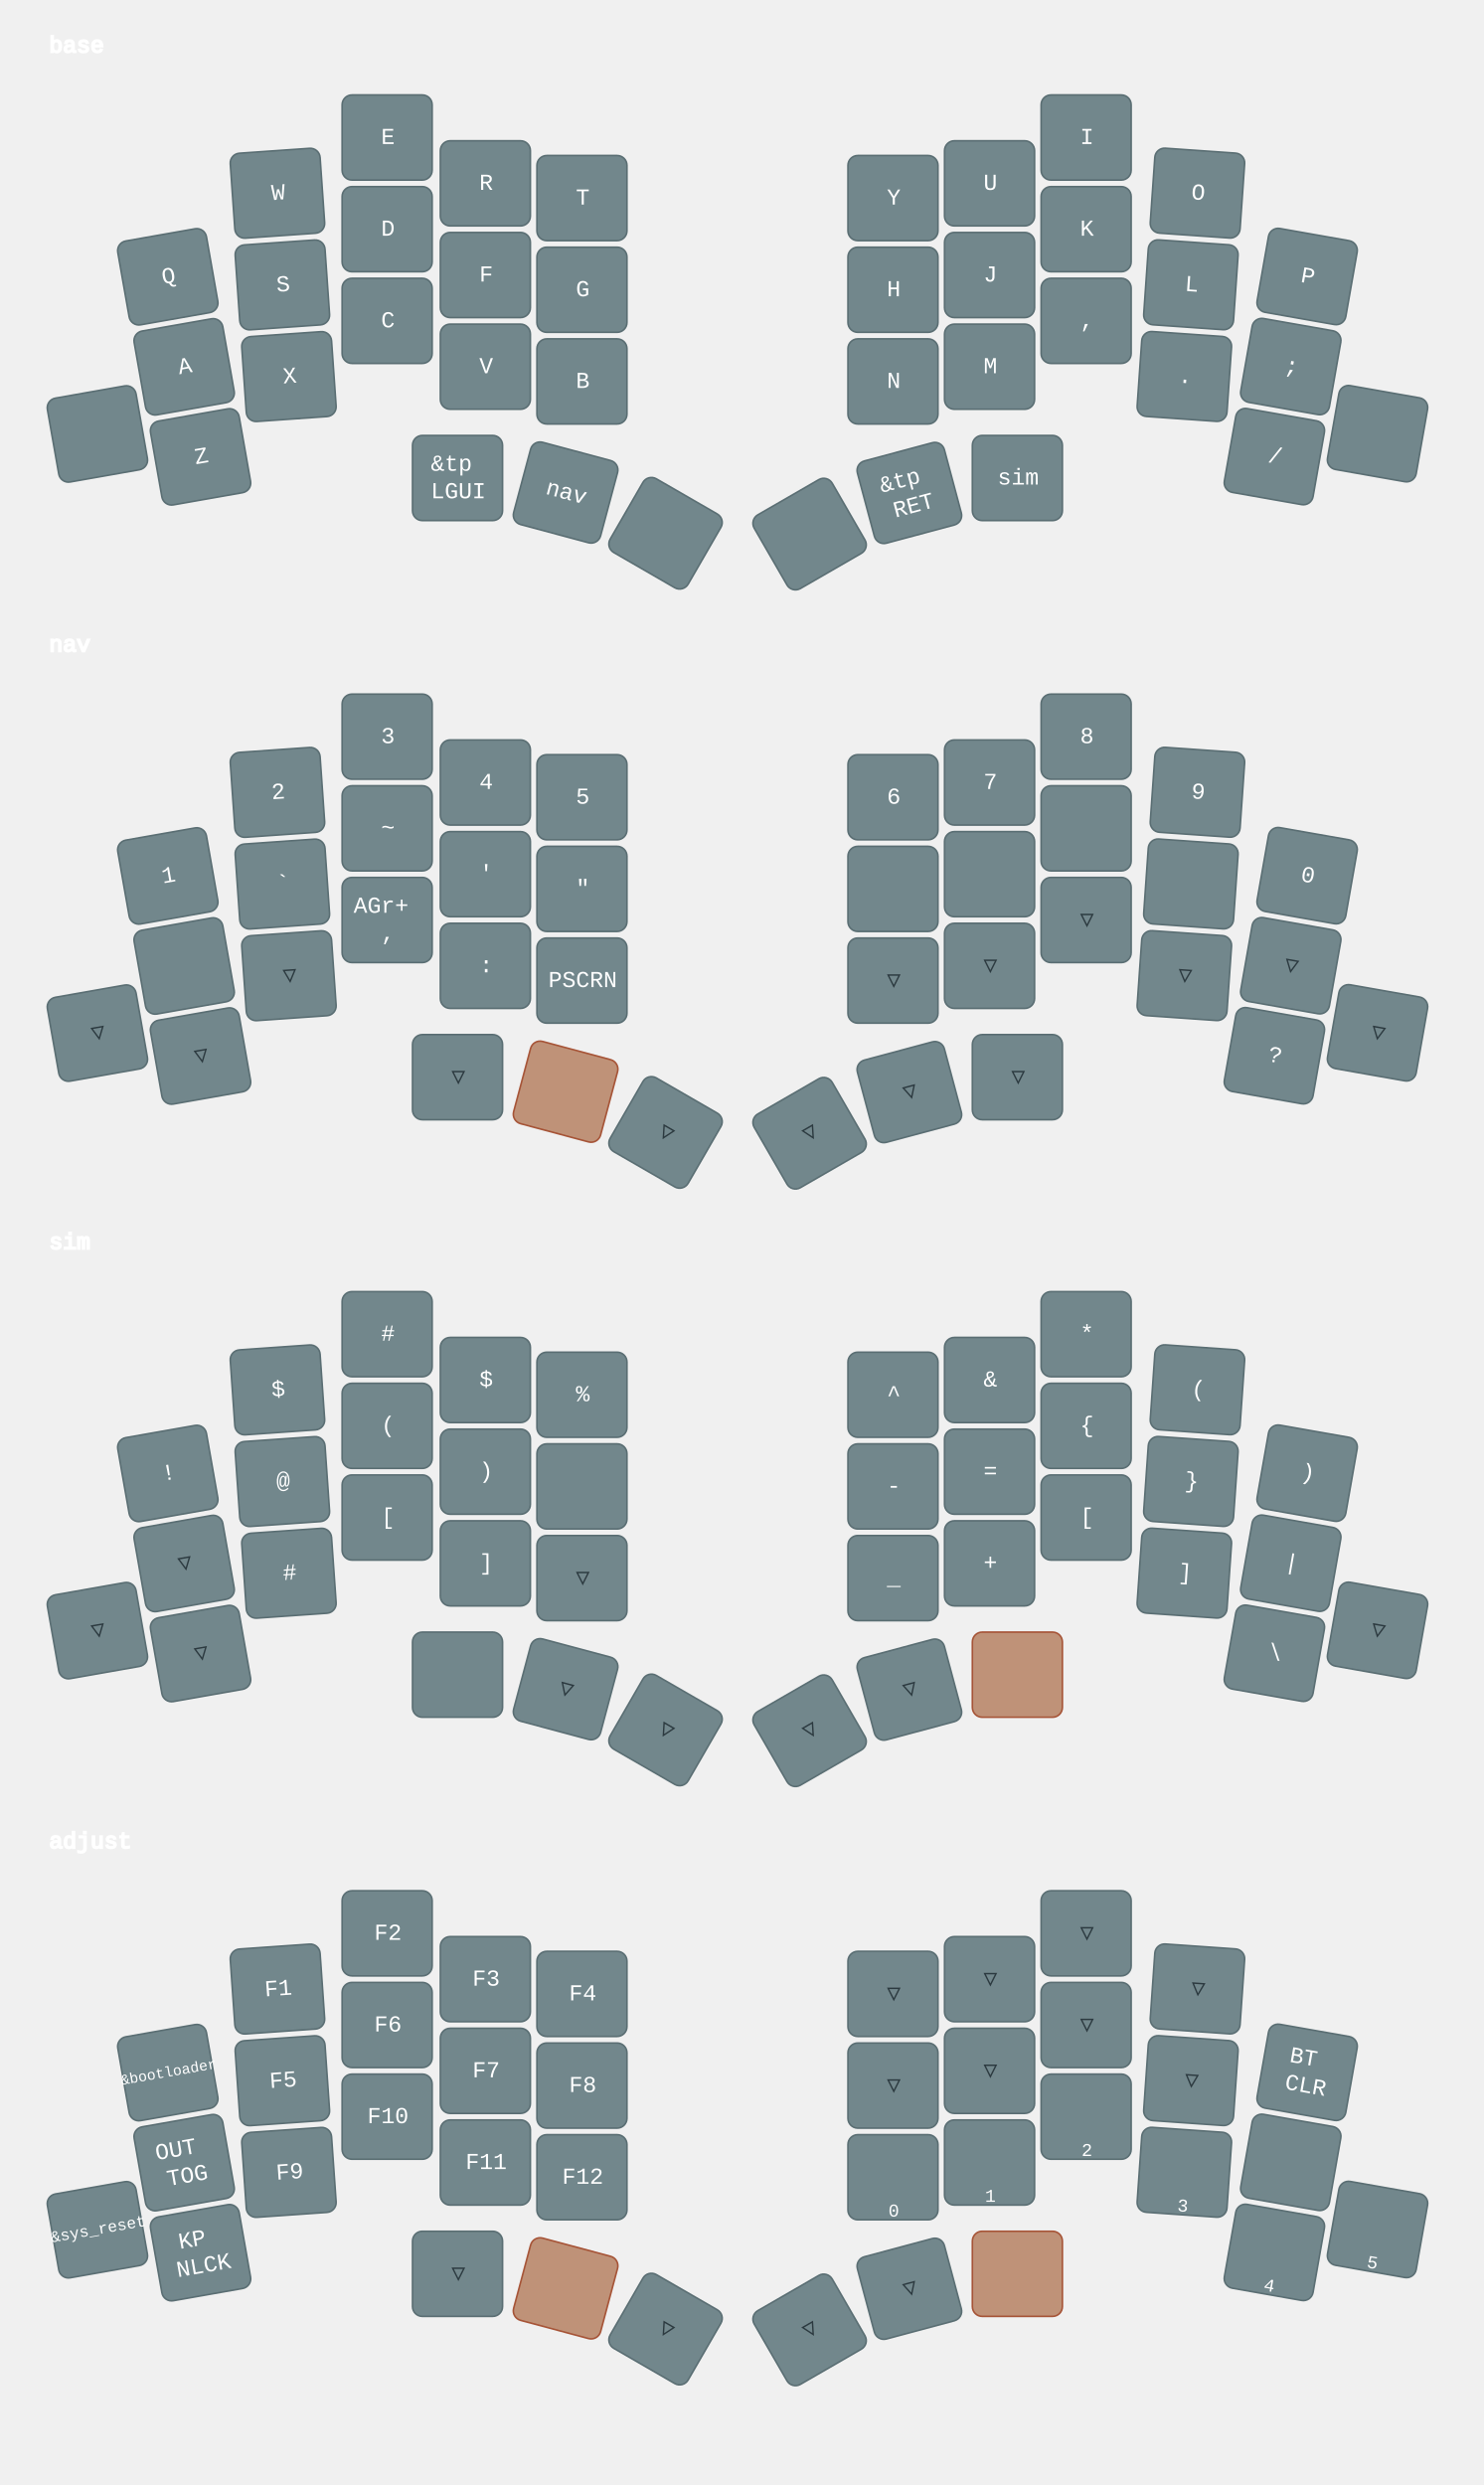
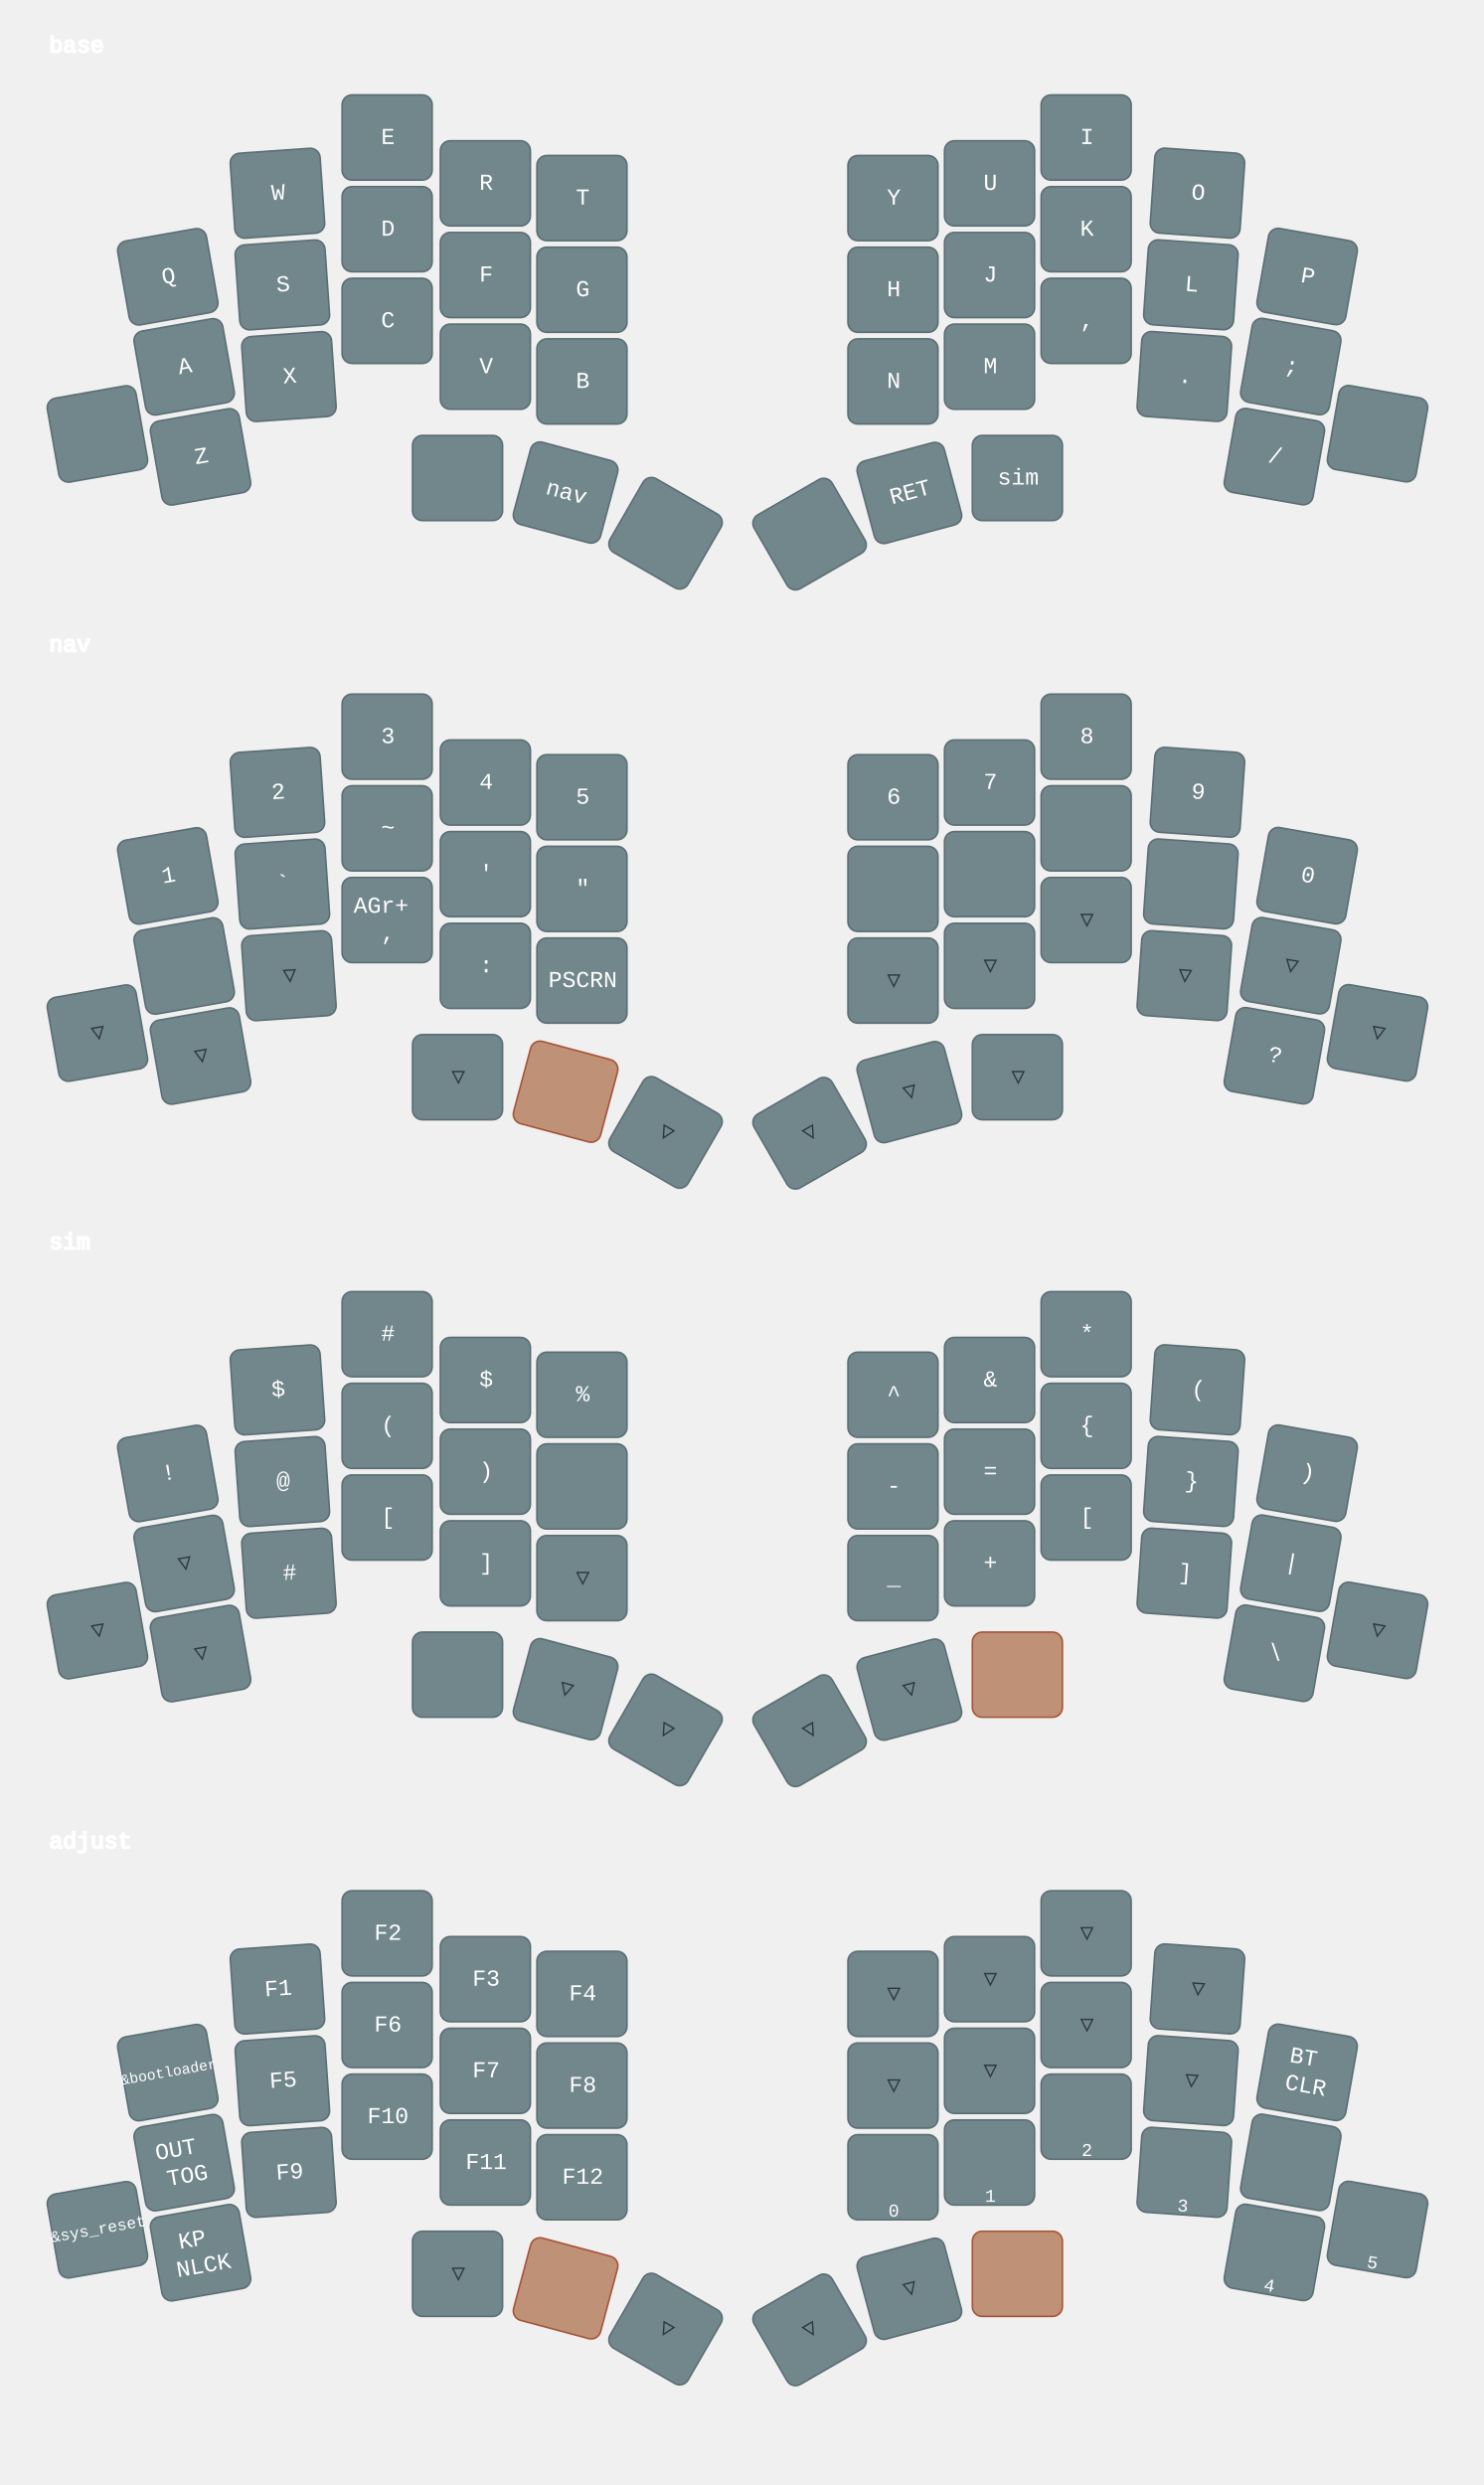
<svg xmlns="http://www.w3.org/2000/svg" xmlns:xlink="http://www.w3.org/1999/xlink" width="906" height="1518" viewBox="0 0 906 1518" class="keymap">
  <defs>/* start glyphs */
<svg id="mdi:apple-keyboard-command">
      <svg id="mdi-apple-keyboard-command" viewBox="0 0 24 24">
        <path d="M6,2A4,4 0 0,1 10,6V8H14V6A4,4 0 0,1 18,2A4,4 0 0,1 22,6A4,4 0 0,1 18,10H16V14H18A4,4 0 0,1 22,18A4,4 0 0,1 18,22A4,4 0 0,1 14,18V16H10V18A4,4 0 0,1 6,22A4,4 0 0,1 2,18A4,4 0 0,1 6,14H8V10H6A4,4 0 0,1 2,6A4,4 0 0,1 6,2M16,18A2,2 0 0,0 18,20A2,2 0 0,0 20,18A2,2 0 0,0 18,16H16V18M14,10H10V14H14V10M6,16A2,2 0 0,0 4,18A2,2 0 0,0 6,20A2,2 0 0,0 8,18V16H6M8,6A2,2 0 0,0 6,4A2,2 0 0,0 4,6A2,2 0 0,0 6,8H8V6M18,8A2,2 0 0,0 20,6A2,2 0 0,0 18,4A2,2 0 0,0 16,6V8H18Z" />
      </svg>
    </svg>
    <svg id="mdi:apple-keyboard-control">
      <svg id="mdi-apple-keyboard-control" viewBox="0 0 24 24">
        <path d="M19.78,11.78L18.36,13.19L12,6.83L5.64,13.19L4.22,11.78L12,4L19.78,11.78Z" />
      </svg>
    </svg>
    <svg id="mdi:apple-keyboard-shift">
      <svg id="mdi-apple-keyboard-shift" viewBox="0 0 24 24">
        <path d="M15,18V12H17.17L12,6.83L6.83,12H9V18H15M12,4L22,14H17V20H7V14H2L12,4Z" />
      </svg>
    </svg>
    <svg id="mdi:arrow-down-bold">
      <svg id="mdi-arrow-down-bold" viewBox="0 0 24 24">
        <path d="M9,4H15V12H19.84L12,19.84L4.16,12H9V4Z" />
      </svg>
    </svg>
    <svg id="mdi:arrow-left-bold">
      <svg id="mdi-arrow-left-bold" viewBox="0 0 24 24">
        <path d="M20,9V15H12V19.84L4.16,12L12,4.16V9H20Z" />
      </svg>
    </svg>
    <svg id="mdi:arrow-right-bold">
      <svg id="mdi-arrow-right-bold" viewBox="0 0 24 24">
        <path d="M4,15V9H12V4.16L19.84,12L12,19.84V15H4Z" />
      </svg>
    </svg>
    <svg id="mdi:arrow-up-bold">
      <svg id="mdi-arrow-up-bold" viewBox="0 0 24 24">
        <path d="M15,20H9V12H4.16L12,4.16L19.84,12H15V20Z" />
      </svg>
    </svg>
    <svg id="mdi:backspace">
      <svg id="mdi-backspace" viewBox="0 0 24 24">
        <path d="M22,3H7C6.31,3 5.77,3.35 5.41,3.88L0,12L5.41,20.11C5.77,20.64 6.31,21 7,21H22A2,2 0 0,0 24,19V5A2,2 0 0,0 22,3M19,15.59L17.59,17L14,13.41L10.41,17L9,15.59L12.59,12L9,8.41L10.41,7L14,10.59L17.59,7L19,8.41L15.41,12" />
      </svg>
    </svg>
    <svg id="mdi:backspace-reverse-outline">
      <svg id="mdi-backspace-reverse-outline" viewBox="0 0 24 24">
        <path d="M5,15.59L6.41,17L10,13.41L13.59,17L15,15.59L11.41,12L15,8.41L13.59,7L10,10.59L6.41,7L5,8.41L8.59,12L5,15.59M2,3A2,2 0 0,0 0,5V19A2,2 0 0,0 2,21H17C17.69,21 18.23,20.64 18.59,20.11L24,12L18.59,3.88C18.23,3.35 17.69,3 17,3H2M2,5H17L21.72,12L17,19H2V5Z" />
      </svg>
    </svg>
    <svg id="mdi:bluetooth-connect">
      <svg id="mdi-bluetooth-connect" viewBox="0 0 24 24">
        <path d="M19,10L17,12L19,14L21,12M14.88,16.29L13,18.17V14.41M13,5.83L14.88,7.71L13,9.58M17.71,7.71L12,2H11V9.58L6.41,5L5,6.41L10.59,12L5,17.58L6.41,19L11,14.41V22H12L17.71,16.29L13.41,12M7,12L5,10L3,12L5,14L7,12Z" />
      </svg>
    </svg>
    <svg id="mdi:bluetooth-off">
      <svg id="mdi-bluetooth-off" viewBox="0 0 24 24">
        <path d="M13,5.83L14.88,7.71L13.28,9.31L14.69,10.72L17.71,7.7L12,2H11V7.03L13,9.03M5.41,4L4,5.41L10.59,12L5,17.59L6.41,19L11,14.41V22H12L16.29,17.71L18.59,20L20,18.59M13,18.17V14.41L14.88,16.29" />
      </svg>
    </svg>
    <svg id="mdi:keyboard-esc">
      <svg id="mdi-keyboard-esc" viewBox="0 0 24 24">
        <path d="M1 7H7V9H3V11H7V13H3V15H7V17H1V7M11 7H15V9H11V11H13C14.11 11 15 11.9 15 13V15C15 16.11 14.11 17 13 17H9V15H13V13H11C9.9 13 9 12.11 9 11V9C9 7.9 9.9 7 11 7M19 7H21C22.11 7 23 7.9 23 9V10H21V9H19V15H21V14H23V15C23 16.11 22.11 17 21 17H19C17.9 17 17 16.11 17 15V9C17 7.9 17.9 7 19 7Z" />
      </svg>
    </svg>
    <svg id="mdi:keyboard-space">
      <svg id="mdi-keyboard-space" viewBox="0 0 24 24">
        <path d="M3 15H5V19H19V15H21V19C21 20.1 20.1 21 19 21H5C3.9 21 3 20.1 3 19V15Z" />
      </svg>
    </svg>
    <svg id="mdi:keyboard-tab">
      <svg id="mdi-keyboard-tab" viewBox="0 0 24 24">
        <path d="M20,18H22V6H20M11.59,7.41L15.17,11H1V13H15.17L11.59,16.58L13,18L19,12L13,6L11.59,7.41Z" />
      </svg>
    </svg>
    <svg id="mdi:play-pause">
      <svg id="mdi-play-pause" viewBox="0 0 24 24">
        <path d="M3,5V19L11,12M13,19H16V5H13M18,5V19H21V5" />
      </svg>
    </svg>
  </defs>/* end glyphs */
<style>/* inherit to force styles through use tags */
svg path {
    fill: inherit;
}

/* font and background color specifications */
svg.keymap {
    font-family: Menlo,SFMono-Regular,Consolas,Liberation Mono,monospace;
    font-size: 14px;
    font-kerning: normal;
    text-rendering: optimizeLegibility;
    fill: #FFF;
    background: #141F26;
}

/* default key styling */
rect.key {
    fill: #72878C;
    stroke: #5A6E73;
    stroke-width: 1;
}

/* default key side styling, only used is draw_key_sides is set */
rect.side {
    filter: brightness(90%);
}

/* color accent for combo boxes */
rect.combo, rect.combo-separate {
    fill: #54929b;
    stroke: #007772;
}

/* color accent for held keys */
rect.held, rect.combo.held {
    stroke: #A65437;
    fill: #BF9278;
    line-height: 2;
}

/* color accent for ghost (optional) keys */
rect.ghost, rect.combo.ghost {
    stroke-dasharray: 4, 4;
    stroke-width: 2;
}

text {
    text-anchor: middle;
    dominant-baseline: middle;
}

/* styling for layer labels */
text.label {
    text-anchor: start;
    stroke: white;
    paint-order: stroke;
}

/* styling for combo tap, and key hold/shifted label text */
text.combo, text.hold, text.shifted {
    font-size: 11px;
}

text.hold {
    text-anchor: middle;
    dominant-baseline: auto;
}

text.shifted {
    text-anchor: middle;
    dominant-baseline: hanging;
}

/* styling for hold/shifted label text in combo box */
text.combo.hold, text.combo.shifted {
    font-size: 8px;
}

/* lighter symbol for transparent keys */
text.trans {
    fill: #2C3A40;
}

/* styling for combo dendrons */
path.combo {
    stroke-width: 1;
    stroke: gray;
    fill: none;
}

/* Start Tabler Icons Cleanup */
/* cannot use height/width with glyphs */
.icon-tabler &gt; path {
    fill: inherit;
    stroke: inherit;
    stroke-width: 2;
}
/* hide tabler's default box */
.icon-tabler &gt; path[stroke="none"][fill="none"] {
    visibility: hidden;
}
/* End Tabler Icons Cleanup */
</style>
  <g transform="translate(30, 0)" class="layer-base">
    <text x="0" y="28" class="label" id="base">base</text>
    <g transform="translate(0, 56)">
      <g transform="translate(73, 113) rotate(-10.0)" class="key keypos-0">
        <rect rx="6" ry="6" x="-28" y="-26" width="55" height="52" class="key" />
        <text x="0" y="0" class="key tap">Q</text>
      </g>
      <g transform="translate(140, 62) rotate(-4.0)" class="key keypos-1">
        <rect rx="6" ry="6" x="-28" y="-26" width="55" height="52" class="key" />
        <text x="0" y="0" class="key tap">W</text>
      </g>
      <g transform="translate(207, 28)" class="key keypos-2">
        <rect rx="6" ry="6" x="-28" y="-26" width="55" height="52" class="key" />
        <text x="0" y="0" class="key tap">E</text>
      </g>
      <g transform="translate(267, 56)" class="key keypos-3">
        <rect rx="6" ry="6" x="-28" y="-26" width="55" height="52" class="key" />
        <text x="0" y="0" class="key tap">R</text>
      </g>
      <g transform="translate(326, 65)" class="key keypos-4">
        <rect rx="6" ry="6" x="-28" y="-26" width="55" height="52" class="key" />
        <text x="0" y="0" class="key tap">T</text>
      </g>
      <g transform="translate(516, 65)" class="key keypos-5">
        <rect rx="6" ry="6" x="-28" y="-26" width="55" height="52" class="key" />
        <text x="0" y="0" class="key tap">Y</text>
      </g>
      <g transform="translate(575, 56)" class="key keypos-6">
        <rect rx="6" ry="6" x="-28" y="-26" width="55" height="52" class="key" />
        <text x="0" y="0" class="key tap">U</text>
      </g>
      <g transform="translate(634, 28)" class="key keypos-7">
        <rect rx="6" ry="6" x="-28" y="-26" width="55" height="52" class="key" />
        <text x="0" y="0" class="key tap">I</text>
      </g>
      <g transform="translate(702, 62) rotate(4.0)" class="key keypos-8">
        <rect rx="6" ry="6" x="-28" y="-26" width="55" height="52" class="key" />
        <text x="0" y="0" class="key tap">O</text>
      </g>
      <g transform="translate(769, 113) rotate(10.0)" class="key keypos-9">
        <rect rx="6" ry="6" x="-28" y="-26" width="55" height="52" class="key" />
        <text x="0" y="0" class="key tap">P</text>
      </g>
      <g transform="translate(83, 168) rotate(-10.0)" class="key keypos-10">
        <rect rx="6" ry="6" x="-28" y="-26" width="55" height="52" class="key" />
        <text x="0" y="0" class="key tap">A</text>
      </g>
      <g transform="translate(143, 118) rotate(-4.0)" class="key keypos-11">
        <rect rx="6" ry="6" x="-28" y="-26" width="55" height="52" class="key" />
        <text x="0" y="0" class="key tap">S</text>
        <use href="#mdi:apple-keyboard-shift" xlink:href="#mdi:apple-keyboard-shift" x="-6" y="12" height="12" width="12.0" class="key hold glyph mdi:apple-keyboard-shift" />
      </g>
      <g transform="translate(207, 84)" class="key keypos-12">
        <rect rx="6" ry="6" x="-28" y="-26" width="55" height="52" class="key" />
        <text x="0" y="0" class="key tap">D</text>
        <use href="#mdi:apple-keyboard-command" xlink:href="#mdi:apple-keyboard-command" x="-6" y="12" height="12" width="12.0" class="key hold glyph mdi:apple-keyboard-command" />
      </g>
      <g transform="translate(267, 112)" class="key keypos-13">
        <rect rx="6" ry="6" x="-28" y="-26" width="55" height="52" class="key" />
        <text x="0" y="0" class="key tap">F</text>
        <use href="#mdi:apple-keyboard-control" xlink:href="#mdi:apple-keyboard-control" x="-6" y="12" height="12" width="12.0" class="key hold glyph mdi:apple-keyboard-control" />
      </g>
      <g transform="translate(326, 121)" class="key keypos-14">
        <rect rx="6" ry="6" x="-28" y="-26" width="55" height="52" class="key" />
        <text x="0" y="0" class="key tap">G</text>
      </g>
      <g transform="translate(516, 121)" class="key keypos-15">
        <rect rx="6" ry="6" x="-28" y="-26" width="55" height="52" class="key" />
        <text x="0" y="0" class="key tap">H</text>
      </g>
      <g transform="translate(575, 112)" class="key keypos-16">
        <rect rx="6" ry="6" x="-28" y="-26" width="55" height="52" class="key" />
        <text x="0" y="0" class="key tap">J</text>
      </g>
      <g transform="translate(634, 84)" class="key keypos-17">
        <rect rx="6" ry="6" x="-28" y="-26" width="55" height="52" class="key" />
        <text x="0" y="0" class="key tap">K</text>
        <use href="#mdi:apple-keyboard-control" xlink:href="#mdi:apple-keyboard-control" x="-6" y="12" height="12" width="12.0" class="key hold glyph mdi:apple-keyboard-control" />
      </g>
      <g transform="translate(698, 118) rotate(4.0)" class="key keypos-18">
        <rect rx="6" ry="6" x="-28" y="-26" width="55" height="52" class="key" />
        <text x="0" y="0" class="key tap">L</text>
        <use href="#mdi:apple-keyboard-command" xlink:href="#mdi:apple-keyboard-command" x="-6" y="12" height="12" width="12.0" class="key hold glyph mdi:apple-keyboard-command" />
      </g>
      <g transform="translate(759, 168) rotate(10.0)" class="key keypos-19">
        <rect rx="6" ry="6" x="-28" y="-26" width="55" height="52" class="key" />
        <text x="0" y="0" class="key tap">;</text>
      </g>
      <g transform="translate(30, 209) rotate(-10.0)" class="key keypos-20">
        <rect rx="6" ry="6" x="-28" y="-26" width="55" height="52" class="key" />
        <use href="#mdi:keyboard-esc" xlink:href="#mdi:keyboard-esc" x="-7" y="-7" height="14" width="14.0" class="key tap glyph mdi:keyboard-esc" />
        <use href="#mdi:apple-keyboard-control" xlink:href="#mdi:apple-keyboard-control" x="-6" y="12" height="12" width="12.0" class="key hold glyph mdi:apple-keyboard-control" />
      </g>
      <g transform="translate(93, 223) rotate(-10.0)" class="key keypos-21">
        <rect rx="6" ry="6" x="-28" y="-26" width="55" height="52" class="key" />
        <text x="0" y="0" class="key tap">Z</text>
      </g>
      <g transform="translate(147, 174) rotate(-4.0)" class="key keypos-22">
        <rect rx="6" ry="6" x="-28" y="-26" width="55" height="52" class="key" />
        <text x="0" y="0" class="key tap">X</text>
      </g>
      <g transform="translate(207, 140)" class="key keypos-23">
        <rect rx="6" ry="6" x="-28" y="-26" width="55" height="52" class="key" />
        <text x="0" y="0" class="key tap">C</text>
      </g>
      <g transform="translate(267, 168)" class="key keypos-24">
        <rect rx="6" ry="6" x="-28" y="-26" width="55" height="52" class="key" />
        <text x="0" y="0" class="key tap">V</text>
      </g>
      <g transform="translate(326, 177)" class="key keypos-25">
        <rect rx="6" ry="6" x="-28" y="-26" width="55" height="52" class="key" />
        <text x="0" y="0" class="key tap">B</text>
      </g>
      <g transform="translate(516, 177)" class="key keypos-26">
        <rect rx="6" ry="6" x="-28" y="-26" width="55" height="52" class="key" />
        <text x="0" y="0" class="key tap">N</text>
      </g>
      <g transform="translate(575, 168)" class="key keypos-27">
        <rect rx="6" ry="6" x="-28" y="-26" width="55" height="52" class="key" />
        <text x="0" y="0" class="key tap">M</text>
      </g>
      <g transform="translate(634, 140)" class="key keypos-28">
        <rect rx="6" ry="6" x="-28" y="-26" width="55" height="52" class="key" />
        <text x="0" y="0" class="key tap">,</text>
      </g>
      <g transform="translate(694, 174) rotate(4.0)" class="key keypos-29">
        <rect rx="6" ry="6" x="-28" y="-26" width="55" height="52" class="key" />
        <text x="0" y="0" class="key tap">.</text>
      </g>
      <g transform="translate(749, 223) rotate(10.0)" class="key keypos-30">
        <rect rx="6" ry="6" x="-28" y="-26" width="55" height="52" class="key" />
        <text x="0" y="0" class="key tap">/</text>
      </g>
      <g transform="translate(812, 209) rotate(10.0)" class="key keypos-31">
        <rect rx="6" ry="6" x="-28" y="-26" width="55" height="52" class="key" />
        <use href="#mdi:apple-keyboard-shift" xlink:href="#mdi:apple-keyboard-shift" x="-7" y="-7" height="14" width="14.0" class="key tap glyph mdi:apple-keyboard-shift" />
      </g>
      <g transform="translate(250, 236)" class="key keypos-32">
        <rect rx="6" ry="6" x="-28" y="-26" width="55" height="52" class="key" />
-         <text x="0" y="0" class="key tap">
-           <tspan x="0" dy="-0.6em">&amp;tp</tspan>
-           <tspan x="0" dy="1.2em">LGUI</tspan>
-         </text>
+         <use href="#mdi:apple-keyboard-command" xlink:href="#mdi:apple-keyboard-command" x="-7" y="-7" height="14" width="14.0" class="key tap glyph mdi:apple-keyboard-command" />
      </g>
      <g transform="translate(316, 245) rotate(15.0)" class="key keypos-33">
        <rect rx="6" ry="6" x="-28" y="-26" width="55" height="52" class="key" />
        <a href="#nav">
          <text x="0" y="0" class="key tap layer-activator">nav</text>
        </a>
      </g>
      <g transform="translate(377, 270) rotate(30.0)" class="key backspace keypos-34">
        <rect rx="6" ry="6" x="-28" y="-26" width="55" height="52" class="key backspace" />
        <use href="#mdi:backspace" xlink:href="#mdi:backspace" x="-7" y="-7" height="14" width="14.0" class="key backspace tap glyph mdi:backspace" />
      </g>
      <g transform="translate(465, 270) rotate(-30.0)" class="key keypos-35">
        <rect rx="6" ry="6" x="-28" y="-26" width="55" height="52" class="key" />
        <use href="#mdi:keyboard-space" xlink:href="#mdi:keyboard-space" x="-7" y="-7" height="14" width="14.0" class="key tap glyph mdi:keyboard-space" />
      </g>
      <g transform="translate(526, 245) rotate(-15.0)" class="key keypos-36">
        <rect rx="6" ry="6" x="-28" y="-26" width="55" height="52" class="key" />
-         <text x="0" y="0" class="key tap">
-           <tspan x="0" dy="-0.6em">&amp;tp</tspan>
-           <tspan x="0" dy="1.2em">RET</tspan>
-         </text>
+         <text x="0" y="0" class="key tap">RET</text>
      </g>
      <g transform="translate(592, 236)" class="key keypos-37">
        <rect rx="6" ry="6" x="-28" y="-26" width="55" height="52" class="key" />
        <a href="#sim">
          <text x="0" y="0" class="key tap layer-activator">sim</text>
        </a>
      </g>
    </g>
  </g>
  <g transform="translate(30, 366)" class="layer-nav">
    <text x="0" y="28" class="label" id="nav">nav</text>
    <g transform="translate(0, 56)">
      <g transform="translate(73, 113) rotate(-10.0)" class="key keypos-0">
        <rect rx="6" ry="6" x="-28" y="-26" width="55" height="52" class="key" />
        <text x="0" y="0" class="key tap">1</text>
      </g>
      <g transform="translate(140, 62) rotate(-4.0)" class="key keypos-1">
        <rect rx="6" ry="6" x="-28" y="-26" width="55" height="52" class="key" />
        <text x="0" y="0" class="key tap">2</text>
      </g>
      <g transform="translate(207, 28)" class="key keypos-2">
        <rect rx="6" ry="6" x="-28" y="-26" width="55" height="52" class="key" />
        <text x="0" y="0" class="key tap">3</text>
      </g>
      <g transform="translate(267, 56)" class="key keypos-3">
        <rect rx="6" ry="6" x="-28" y="-26" width="55" height="52" class="key" />
        <text x="0" y="0" class="key tap">4</text>
      </g>
      <g transform="translate(326, 65)" class="key keypos-4">
        <rect rx="6" ry="6" x="-28" y="-26" width="55" height="52" class="key" />
        <text x="0" y="0" class="key tap">5</text>
      </g>
      <g transform="translate(516, 65)" class="key keypos-5">
        <rect rx="6" ry="6" x="-28" y="-26" width="55" height="52" class="key" />
        <text x="0" y="0" class="key tap">6</text>
      </g>
      <g transform="translate(575, 56)" class="key keypos-6">
        <rect rx="6" ry="6" x="-28" y="-26" width="55" height="52" class="key" />
        <text x="0" y="0" class="key tap">7</text>
      </g>
      <g transform="translate(634, 28)" class="key keypos-7">
        <rect rx="6" ry="6" x="-28" y="-26" width="55" height="52" class="key" />
        <text x="0" y="0" class="key tap">8</text>
      </g>
      <g transform="translate(702, 62) rotate(4.0)" class="key keypos-8">
        <rect rx="6" ry="6" x="-28" y="-26" width="55" height="52" class="key" />
        <text x="0" y="0" class="key tap">9</text>
      </g>
      <g transform="translate(769, 113) rotate(10.0)" class="key keypos-9">
        <rect rx="6" ry="6" x="-28" y="-26" width="55" height="52" class="key" />
        <text x="0" y="0" class="key tap">0</text>
      </g>
      <g transform="translate(83, 168) rotate(-10.0)" class="key keypos-10">
        <rect rx="6" ry="6" x="-28" y="-26" width="55" height="52" class="key" />
        <use href="#mdi:keyboard-tab" xlink:href="#mdi:keyboard-tab" x="-7" y="-7" height="14" width="14.0" class="key tap glyph mdi:keyboard-tab" />
      </g>
      <g transform="translate(143, 118) rotate(-4.0)" class="key keypos-11">
        <rect rx="6" ry="6" x="-28" y="-26" width="55" height="52" class="key" />
        <text x="0" y="0" class="key tap">`</text>
      </g>
      <g transform="translate(207, 84)" class="key keypos-12">
        <rect rx="6" ry="6" x="-28" y="-26" width="55" height="52" class="key" />
        <text x="0" y="0" class="key tap">~</text>
      </g>
      <g transform="translate(267, 112)" class="key keypos-13">
        <rect rx="6" ry="6" x="-28" y="-26" width="55" height="52" class="key" />
        <text x="0" y="0" class="key tap">'</text>
      </g>
      <g transform="translate(326, 121)" class="key keypos-14">
        <rect rx="6" ry="6" x="-28" y="-26" width="55" height="52" class="key" />
        <text x="0" y="0" class="key tap">"</text>
      </g>
      <g transform="translate(516, 121)" class="key keypos-15">
        <rect rx="6" ry="6" x="-28" y="-26" width="55" height="52" class="key" />
        <use href="#mdi:arrow-left-bold" xlink:href="#mdi:arrow-left-bold" x="-7" y="-7" height="14" width="14.0" class="key tap glyph mdi:arrow-left-bold" />
      </g>
      <g transform="translate(575, 112)" class="key keypos-16">
        <rect rx="6" ry="6" x="-28" y="-26" width="55" height="52" class="key" />
        <use href="#mdi:arrow-down-bold" xlink:href="#mdi:arrow-down-bold" x="-7" y="-7" height="14" width="14.0" class="key tap glyph mdi:arrow-down-bold" />
      </g>
      <g transform="translate(634, 84)" class="key keypos-17">
        <rect rx="6" ry="6" x="-28" y="-26" width="55" height="52" class="key" />
        <use href="#mdi:arrow-up-bold" xlink:href="#mdi:arrow-up-bold" x="-7" y="-7" height="14" width="14.0" class="key tap glyph mdi:arrow-up-bold" />
      </g>
      <g transform="translate(698, 118) rotate(4.0)" class="key keypos-18">
        <rect rx="6" ry="6" x="-28" y="-26" width="55" height="52" class="key" />
        <use href="#mdi:arrow-right-bold" xlink:href="#mdi:arrow-right-bold" x="-7" y="-7" height="14" width="14.0" class="key tap glyph mdi:arrow-right-bold" />
      </g>
      <g transform="translate(759, 168) rotate(10.0)" class="key trans keypos-19">
        <rect rx="6" ry="6" x="-28" y="-26" width="55" height="52" class="key trans" />
        <text x="0" y="0" class="key trans tap">▽</text>
      </g>
      <g transform="translate(30, 209) rotate(-10.0)" class="key trans keypos-20">
        <rect rx="6" ry="6" x="-28" y="-26" width="55" height="52" class="key trans" />
        <text x="0" y="0" class="key trans tap">▽</text>
      </g>
      <g transform="translate(93, 223) rotate(-10.0)" class="key trans keypos-21">
        <rect rx="6" ry="6" x="-28" y="-26" width="55" height="52" class="key trans" />
        <text x="0" y="0" class="key trans tap">▽</text>
      </g>
      <g transform="translate(147, 174) rotate(-4.0)" class="key trans keypos-22">
        <rect rx="6" ry="6" x="-28" y="-26" width="55" height="52" class="key trans" />
        <text x="0" y="0" class="key trans tap">▽</text>
      </g>
      <g transform="translate(207, 140)" class="key keypos-23">
        <rect rx="6" ry="6" x="-28" y="-26" width="55" height="52" class="key" />
        <text x="0" y="0" class="key tap">
          <tspan x="0" dy="-0.6em">AGr+</tspan>
          <tspan x="0" dy="1.2em">,</tspan>
        </text>
      </g>
      <g transform="translate(267, 168)" class="key keypos-24">
        <rect rx="6" ry="6" x="-28" y="-26" width="55" height="52" class="key" />
        <text x="0" y="0" class="key tap">:</text>
      </g>
      <g transform="translate(326, 177)" class="key keypos-25">
        <rect rx="6" ry="6" x="-28" y="-26" width="55" height="52" class="key" />
        <text x="0" y="0" class="key tap">PSCRN</text>
      </g>
      <g transform="translate(516, 177)" class="key trans keypos-26">
        <rect rx="6" ry="6" x="-28" y="-26" width="55" height="52" class="key trans" />
        <text x="0" y="0" class="key trans tap">▽</text>
      </g>
      <g transform="translate(575, 168)" class="key trans keypos-27">
        <rect rx="6" ry="6" x="-28" y="-26" width="55" height="52" class="key trans" />
        <text x="0" y="0" class="key trans tap">▽</text>
      </g>
      <g transform="translate(634, 140)" class="key trans keypos-28">
        <rect rx="6" ry="6" x="-28" y="-26" width="55" height="52" class="key trans" />
        <text x="0" y="0" class="key trans tap">▽</text>
      </g>
      <g transform="translate(694, 174) rotate(4.0)" class="key trans keypos-29">
        <rect rx="6" ry="6" x="-28" y="-26" width="55" height="52" class="key trans" />
        <text x="0" y="0" class="key trans tap">▽</text>
      </g>
      <g transform="translate(749, 223) rotate(10.0)" class="key keypos-30">
        <rect rx="6" ry="6" x="-28" y="-26" width="55" height="52" class="key" />
        <text x="0" y="0" class="key tap">?</text>
      </g>
      <g transform="translate(812, 209) rotate(10.0)" class="key trans keypos-31">
        <rect rx="6" ry="6" x="-28" y="-26" width="55" height="52" class="key trans" />
        <text x="0" y="0" class="key trans tap">▽</text>
      </g>
      <g transform="translate(250, 236)" class="key trans keypos-32">
        <rect rx="6" ry="6" x="-28" y="-26" width="55" height="52" class="key trans" />
        <text x="0" y="0" class="key trans tap">▽</text>
      </g>
      <g transform="translate(316, 245) rotate(15.0)" class="key held keypos-33">
        <rect rx="6" ry="6" x="-28" y="-26" width="55" height="52" class="key held" />
      </g>
      <g transform="translate(377, 270) rotate(30.0)" class="key trans keypos-34">
        <rect rx="6" ry="6" x="-28" y="-26" width="55" height="52" class="key trans" />
        <text x="0" y="0" class="key trans tap">▽</text>
      </g>
      <g transform="translate(465, 270) rotate(-30.0)" class="key trans keypos-35">
        <rect rx="6" ry="6" x="-28" y="-26" width="55" height="52" class="key trans" />
        <text x="0" y="0" class="key trans tap">▽</text>
      </g>
      <g transform="translate(526, 245) rotate(-15.0)" class="key trans keypos-36">
        <rect rx="6" ry="6" x="-28" y="-26" width="55" height="52" class="key trans" />
        <text x="0" y="0" class="key trans tap">▽</text>
      </g>
      <g transform="translate(592, 236)" class="key trans keypos-37">
        <rect rx="6" ry="6" x="-28" y="-26" width="55" height="52" class="key trans" />
        <text x="0" y="0" class="key trans tap">▽</text>
      </g>
    </g>
  </g>
  <g transform="translate(30, 731)" class="layer-sim">
    <text x="0" y="28" class="label" id="sim">sim</text>
    <g transform="translate(0, 56)">
      <g transform="translate(73, 113) rotate(-10.0)" class="key keypos-0">
        <rect rx="6" ry="6" x="-28" y="-26" width="55" height="52" class="key" />
        <text x="0" y="0" class="key tap">!</text>
      </g>
      <g transform="translate(140, 62) rotate(-4.0)" class="key keypos-1">
        <rect rx="6" ry="6" x="-28" y="-26" width="55" height="52" class="key" />
        <text x="0" y="0" class="key tap">$</text>
      </g>
      <g transform="translate(207, 28)" class="key keypos-2">
        <rect rx="6" ry="6" x="-28" y="-26" width="55" height="52" class="key" />
        <text x="0" y="0" class="key tap">#</text>
      </g>
      <g transform="translate(267, 56)" class="key keypos-3">
        <rect rx="6" ry="6" x="-28" y="-26" width="55" height="52" class="key" />
        <text x="0" y="0" class="key tap">$</text>
      </g>
      <g transform="translate(326, 65)" class="key keypos-4">
        <rect rx="6" ry="6" x="-28" y="-26" width="55" height="52" class="key" />
        <text x="0" y="0" class="key tap">%</text>
      </g>
      <g transform="translate(516, 65)" class="key keypos-5">
        <rect rx="6" ry="6" x="-28" y="-26" width="55" height="52" class="key" />
        <text x="0" y="0" class="key tap">^</text>
      </g>
      <g transform="translate(575, 56)" class="key keypos-6">
        <rect rx="6" ry="6" x="-28" y="-26" width="55" height="52" class="key" />
        <text x="0" y="0" class="key tap">&amp;</text>
      </g>
      <g transform="translate(634, 28)" class="key keypos-7">
        <rect rx="6" ry="6" x="-28" y="-26" width="55" height="52" class="key" />
        <text x="0" y="0" class="key tap">*</text>
      </g>
      <g transform="translate(702, 62) rotate(4.0)" class="key keypos-8">
        <rect rx="6" ry="6" x="-28" y="-26" width="55" height="52" class="key" />
        <text x="0" y="0" class="key tap">(</text>
      </g>
      <g transform="translate(769, 113) rotate(10.0)" class="key keypos-9">
        <rect rx="6" ry="6" x="-28" y="-26" width="55" height="52" class="key" />
        <text x="0" y="0" class="key tap">)</text>
      </g>
      <g transform="translate(83, 168) rotate(-10.0)" class="key trans keypos-10">
        <rect rx="6" ry="6" x="-28" y="-26" width="55" height="52" class="key trans" />
        <text x="0" y="0" class="key trans tap">▽</text>
      </g>
      <g transform="translate(143, 118) rotate(-4.0)" class="key keypos-11">
        <rect rx="6" ry="6" x="-28" y="-26" width="55" height="52" class="key" />
        <text x="0" y="0" class="key tap">@</text>
      </g>
      <g transform="translate(207, 84)" class="key keypos-12">
        <rect rx="6" ry="6" x="-28" y="-26" width="55" height="52" class="key" />
        <text x="0" y="0" class="key tap">(</text>
      </g>
      <g transform="translate(267, 112)" class="key keypos-13">
        <rect rx="6" ry="6" x="-28" y="-26" width="55" height="52" class="key" />
        <text x="0" y="0" class="key tap">)</text>
      </g>
      <g transform="translate(326, 121)" class="key keypos-14">
        <rect rx="6" ry="6" x="-28" y="-26" width="55" height="52" class="key" />
        <use href="#mdi:play-pause" xlink:href="#mdi:play-pause" x="-7" y="-7" height="14" width="14.0" class="key tap glyph mdi:play-pause" />
      </g>
      <g transform="translate(516, 121)" class="key keypos-15">
        <rect rx="6" ry="6" x="-28" y="-26" width="55" height="52" class="key" />
        <text x="0" y="0" class="key tap">-</text>
      </g>
      <g transform="translate(575, 112)" class="key keypos-16">
        <rect rx="6" ry="6" x="-28" y="-26" width="55" height="52" class="key" />
        <text x="0" y="0" class="key tap">=</text>
      </g>
      <g transform="translate(634, 84)" class="key keypos-17">
        <rect rx="6" ry="6" x="-28" y="-26" width="55" height="52" class="key" />
        <text x="0" y="0" class="key tap">{</text>
      </g>
      <g transform="translate(698, 118) rotate(4.0)" class="key keypos-18">
        <rect rx="6" ry="6" x="-28" y="-26" width="55" height="52" class="key" />
        <text x="0" y="0" class="key tap">}</text>
      </g>
      <g transform="translate(759, 168) rotate(10.0)" class="key keypos-19">
        <rect rx="6" ry="6" x="-28" y="-26" width="55" height="52" class="key" />
        <text x="0" y="0" class="key tap">|</text>
      </g>
      <g transform="translate(30, 209) rotate(-10.0)" class="key trans keypos-20">
        <rect rx="6" ry="6" x="-28" y="-26" width="55" height="52" class="key trans" />
        <text x="0" y="0" class="key trans tap">▽</text>
      </g>
      <g transform="translate(93, 223) rotate(-10.0)" class="key trans keypos-21">
        <rect rx="6" ry="6" x="-28" y="-26" width="55" height="52" class="key trans" />
        <text x="0" y="0" class="key trans tap">▽</text>
      </g>
      <g transform="translate(147, 174) rotate(-4.0)" class="key keypos-22">
        <rect rx="6" ry="6" x="-28" y="-26" width="55" height="52" class="key" />
        <text x="0" y="0" class="key tap">#</text>
      </g>
      <g transform="translate(207, 140)" class="key keypos-23">
        <rect rx="6" ry="6" x="-28" y="-26" width="55" height="52" class="key" />
        <text x="0" y="0" class="key tap">[</text>
      </g>
      <g transform="translate(267, 168)" class="key keypos-24">
        <rect rx="6" ry="6" x="-28" y="-26" width="55" height="52" class="key" />
        <text x="0" y="0" class="key tap">]</text>
      </g>
      <g transform="translate(326, 177)" class="key trans keypos-25">
        <rect rx="6" ry="6" x="-28" y="-26" width="55" height="52" class="key trans" />
        <text x="0" y="0" class="key trans tap">▽</text>
      </g>
      <g transform="translate(516, 177)" class="key keypos-26">
        <rect rx="6" ry="6" x="-28" y="-26" width="55" height="52" class="key" />
        <text x="0" y="0" class="key tap">_</text>
      </g>
      <g transform="translate(575, 168)" class="key keypos-27">
        <rect rx="6" ry="6" x="-28" y="-26" width="55" height="52" class="key" />
        <text x="0" y="0" class="key tap">+</text>
      </g>
      <g transform="translate(634, 140)" class="key keypos-28">
        <rect rx="6" ry="6" x="-28" y="-26" width="55" height="52" class="key" />
        <text x="0" y="0" class="key tap">[</text>
      </g>
      <g transform="translate(694, 174) rotate(4.0)" class="key keypos-29">
        <rect rx="6" ry="6" x="-28" y="-26" width="55" height="52" class="key" />
        <text x="0" y="0" class="key tap">]</text>
      </g>
      <g transform="translate(749, 223) rotate(10.0)" class="key keypos-30">
        <rect rx="6" ry="6" x="-28" y="-26" width="55" height="52" class="key" />
        <text x="0" y="0" class="key tap">\</text>
      </g>
      <g transform="translate(812, 209) rotate(10.0)" class="key trans keypos-31">
        <rect rx="6" ry="6" x="-28" y="-26" width="55" height="52" class="key trans" />
        <text x="0" y="0" class="key trans tap">▽</text>
      </g>
      <g transform="translate(250, 236)" class="key keypos-32">
        <rect rx="6" ry="6" x="-28" y="-26" width="55" height="52" class="key" />
        <use href="#mdi:backspace-reverse-outline" xlink:href="#mdi:backspace-reverse-outline" x="-7" y="-7" height="14" width="14.0" class="key tap glyph mdi:backspace-reverse-outline" />
        <use href="#mdi:apple-keyboard-command" xlink:href="#mdi:apple-keyboard-command" x="-6" y="12" height="12" width="12.0" class="key hold glyph mdi:apple-keyboard-command" />
      </g>
      <g transform="translate(316, 245) rotate(15.0)" class="key trans keypos-33">
        <rect rx="6" ry="6" x="-28" y="-26" width="55" height="52" class="key trans" />
        <text x="0" y="0" class="key trans tap">▽</text>
      </g>
      <g transform="translate(377, 270) rotate(30.0)" class="key trans keypos-34">
        <rect rx="6" ry="6" x="-28" y="-26" width="55" height="52" class="key trans" />
        <text x="0" y="0" class="key trans tap">▽</text>
      </g>
      <g transform="translate(465, 270) rotate(-30.0)" class="key trans keypos-35">
        <rect rx="6" ry="6" x="-28" y="-26" width="55" height="52" class="key trans" />
        <text x="0" y="0" class="key trans tap">▽</text>
      </g>
      <g transform="translate(526, 245) rotate(-15.0)" class="key trans keypos-36">
        <rect rx="6" ry="6" x="-28" y="-26" width="55" height="52" class="key trans" />
        <text x="0" y="0" class="key trans tap">▽</text>
      </g>
      <g transform="translate(592, 236)" class="key held keypos-37">
        <rect rx="6" ry="6" x="-28" y="-26" width="55" height="52" class="key held" />
      </g>
    </g>
  </g>
  <g transform="translate(30, 1097)" class="layer-adjust">
    <text x="0" y="28" class="label" id="adjust">adjust</text>
    <g transform="translate(0, 56)">
      <g transform="translate(73, 113) rotate(-10.0)" class="key keypos-0">
        <rect rx="6" ry="6" x="-28" y="-26" width="55" height="52" class="key" />
        <text x="0" y="0" class="key tap">
          <tspan style="font-size: 64%">&amp;bootloader</tspan>
        </text>
      </g>
      <g transform="translate(140, 62) rotate(-4.0)" class="key keypos-1">
        <rect rx="6" ry="6" x="-28" y="-26" width="55" height="52" class="key" />
        <text x="0" y="0" class="key tap">F1</text>
      </g>
      <g transform="translate(207, 28)" class="key keypos-2">
        <rect rx="6" ry="6" x="-28" y="-26" width="55" height="52" class="key" />
        <text x="0" y="0" class="key tap">F2</text>
      </g>
      <g transform="translate(267, 56)" class="key keypos-3">
        <rect rx="6" ry="6" x="-28" y="-26" width="55" height="52" class="key" />
        <text x="0" y="0" class="key tap">F3</text>
      </g>
      <g transform="translate(326, 65)" class="key keypos-4">
        <rect rx="6" ry="6" x="-28" y="-26" width="55" height="52" class="key" />
        <text x="0" y="0" class="key tap">F4</text>
      </g>
      <g transform="translate(516, 65)" class="key trans keypos-5">
        <rect rx="6" ry="6" x="-28" y="-26" width="55" height="52" class="key trans" />
        <text x="0" y="0" class="key trans tap">▽</text>
      </g>
      <g transform="translate(575, 56)" class="key trans keypos-6">
        <rect rx="6" ry="6" x="-28" y="-26" width="55" height="52" class="key trans" />
        <text x="0" y="0" class="key trans tap">▽</text>
      </g>
      <g transform="translate(634, 28)" class="key trans keypos-7">
        <rect rx="6" ry="6" x="-28" y="-26" width="55" height="52" class="key trans" />
        <text x="0" y="0" class="key trans tap">▽</text>
      </g>
      <g transform="translate(702, 62) rotate(4.0)" class="key trans keypos-8">
        <rect rx="6" ry="6" x="-28" y="-26" width="55" height="52" class="key trans" />
        <text x="0" y="0" class="key trans tap">▽</text>
      </g>
      <g transform="translate(769, 113) rotate(10.0)" class="key keypos-9">
        <rect rx="6" ry="6" x="-28" y="-26" width="55" height="52" class="key" />
        <text x="0" y="0" class="key tap">
          <tspan x="0" dy="-0.6em">BT</tspan>
          <tspan x="0" dy="1.2em">CLR</tspan>
        </text>
      </g>
      <g transform="translate(83, 168) rotate(-10.0)" class="key keypos-10">
        <rect rx="6" ry="6" x="-28" y="-26" width="55" height="52" class="key" />
        <text x="0" y="0" class="key tap">
          <tspan x="0" dy="-0.6em">OUT</tspan>
          <tspan x="0" dy="1.2em">TOG</tspan>
        </text>
      </g>
      <g transform="translate(143, 118) rotate(-4.0)" class="key keypos-11">
        <rect rx="6" ry="6" x="-28" y="-26" width="55" height="52" class="key" />
        <text x="0" y="0" class="key tap">F5</text>
      </g>
      <g transform="translate(207, 84)" class="key keypos-12">
        <rect rx="6" ry="6" x="-28" y="-26" width="55" height="52" class="key" />
        <text x="0" y="0" class="key tap">F6</text>
      </g>
      <g transform="translate(267, 112)" class="key keypos-13">
        <rect rx="6" ry="6" x="-28" y="-26" width="55" height="52" class="key" />
        <text x="0" y="0" class="key tap">F7</text>
      </g>
      <g transform="translate(326, 121)" class="key keypos-14">
        <rect rx="6" ry="6" x="-28" y="-26" width="55" height="52" class="key" />
        <text x="0" y="0" class="key tap">F8</text>
      </g>
      <g transform="translate(516, 121)" class="key trans keypos-15">
        <rect rx="6" ry="6" x="-28" y="-26" width="55" height="52" class="key trans" />
        <text x="0" y="0" class="key trans tap">▽</text>
      </g>
      <g transform="translate(575, 112)" class="key trans keypos-16">
        <rect rx="6" ry="6" x="-28" y="-26" width="55" height="52" class="key trans" />
        <text x="0" y="0" class="key trans tap">▽</text>
      </g>
      <g transform="translate(634, 84)" class="key trans keypos-17">
        <rect rx="6" ry="6" x="-28" y="-26" width="55" height="52" class="key trans" />
        <text x="0" y="0" class="key trans tap">▽</text>
      </g>
      <g transform="translate(698, 118) rotate(4.0)" class="key trans keypos-18">
        <rect rx="6" ry="6" x="-28" y="-26" width="55" height="52" class="key trans" />
        <text x="0" y="0" class="key trans tap">▽</text>
      </g>
      <g transform="translate(759, 168) rotate(10.0)" class="key keypos-19">
        <rect rx="6" ry="6" x="-28" y="-26" width="55" height="52" class="key" />
        <use href="#mdi:bluetooth-off" xlink:href="#mdi:bluetooth-off" x="-7" y="-7" height="14" width="14.0" class="key tap glyph mdi:bluetooth-off" />
      </g>
      <g transform="translate(30, 209) rotate(-10.0)" class="key keypos-20">
        <rect rx="6" ry="6" x="-28" y="-26" width="55" height="52" class="key" />
        <text x="0" y="0" class="key tap">
          <tspan style="font-size: 70%">&amp;sys_reset</tspan>
        </text>
      </g>
      <g transform="translate(93, 223) rotate(-10.0)" class="key keypos-21">
        <rect rx="6" ry="6" x="-28" y="-26" width="55" height="52" class="key" />
        <text x="0" y="0" class="key tap">
          <tspan x="0" dy="-0.6em">KP</tspan>
          <tspan x="0" dy="1.2em">NLCK</tspan>
        </text>
      </g>
      <g transform="translate(147, 174) rotate(-4.0)" class="key keypos-22">
        <rect rx="6" ry="6" x="-28" y="-26" width="55" height="52" class="key" />
        <text x="0" y="0" class="key tap">F9</text>
      </g>
      <g transform="translate(207, 140)" class="key keypos-23">
        <rect rx="6" ry="6" x="-28" y="-26" width="55" height="52" class="key" />
        <text x="0" y="0" class="key tap">F10</text>
      </g>
      <g transform="translate(267, 168)" class="key keypos-24">
        <rect rx="6" ry="6" x="-28" y="-26" width="55" height="52" class="key" />
        <text x="0" y="0" class="key tap">F11</text>
      </g>
      <g transform="translate(326, 177)" class="key keypos-25">
        <rect rx="6" ry="6" x="-28" y="-26" width="55" height="52" class="key" />
        <text x="0" y="0" class="key tap">F12</text>
      </g>
      <g transform="translate(516, 177)" class="key keypos-26">
        <rect rx="6" ry="6" x="-28" y="-26" width="55" height="52" class="key" />
        <use href="#mdi:bluetooth-connect" xlink:href="#mdi:bluetooth-connect" x="-7" y="-7" height="14" width="14.0" class="key tap glyph mdi:bluetooth-connect" />
        <text x="0" y="24" class="key hold">0</text>
      </g>
      <g transform="translate(575, 168)" class="key keypos-27">
        <rect rx="6" ry="6" x="-28" y="-26" width="55" height="52" class="key" />
        <use href="#mdi:bluetooth-connect" xlink:href="#mdi:bluetooth-connect" x="-7" y="-7" height="14" width="14.0" class="key tap glyph mdi:bluetooth-connect" />
        <text x="0" y="24" class="key hold">1</text>
      </g>
      <g transform="translate(634, 140)" class="key keypos-28">
        <rect rx="6" ry="6" x="-28" y="-26" width="55" height="52" class="key" />
        <use href="#mdi:bluetooth-connect" xlink:href="#mdi:bluetooth-connect" x="-7" y="-7" height="14" width="14.0" class="key tap glyph mdi:bluetooth-connect" />
        <text x="0" y="24" class="key hold">2</text>
      </g>
      <g transform="translate(694, 174) rotate(4.0)" class="key keypos-29">
        <rect rx="6" ry="6" x="-28" y="-26" width="55" height="52" class="key" />
        <use href="#mdi:bluetooth-connect" xlink:href="#mdi:bluetooth-connect" x="-7" y="-7" height="14" width="14.0" class="key tap glyph mdi:bluetooth-connect" />
        <text x="0" y="24" class="key hold">3</text>
      </g>
      <g transform="translate(749, 223) rotate(10.0)" class="key keypos-30">
        <rect rx="6" ry="6" x="-28" y="-26" width="55" height="52" class="key" />
        <use href="#mdi:bluetooth-connect" xlink:href="#mdi:bluetooth-connect" x="-7" y="-7" height="14" width="14.0" class="key tap glyph mdi:bluetooth-connect" />
        <text x="0" y="24" class="key hold">4</text>
      </g>
      <g transform="translate(812, 209) rotate(10.0)" class="key keypos-31">
        <rect rx="6" ry="6" x="-28" y="-26" width="55" height="52" class="key" />
        <use href="#mdi:bluetooth-connect" xlink:href="#mdi:bluetooth-connect" x="-7" y="-7" height="14" width="14.0" class="key tap glyph mdi:bluetooth-connect" />
        <text x="0" y="24" class="key hold">5</text>
      </g>
      <g transform="translate(250, 236)" class="key trans keypos-32">
        <rect rx="6" ry="6" x="-28" y="-26" width="55" height="52" class="key trans" />
        <text x="0" y="0" class="key trans tap">▽</text>
      </g>
      <g transform="translate(316, 245) rotate(15.0)" class="key held keypos-33">
        <rect rx="6" ry="6" x="-28" y="-26" width="55" height="52" class="key held" />
      </g>
      <g transform="translate(377, 270) rotate(30.0)" class="key trans keypos-34">
        <rect rx="6" ry="6" x="-28" y="-26" width="55" height="52" class="key trans" />
        <text x="0" y="0" class="key trans tap">▽</text>
      </g>
      <g transform="translate(465, 270) rotate(-30.0)" class="key trans keypos-35">
        <rect rx="6" ry="6" x="-28" y="-26" width="55" height="52" class="key trans" />
        <text x="0" y="0" class="key trans tap">▽</text>
      </g>
      <g transform="translate(526, 245) rotate(-15.0)" class="key trans keypos-36">
        <rect rx="6" ry="6" x="-28" y="-26" width="55" height="52" class="key trans" />
        <text x="0" y="0" class="key trans tap">▽</text>
      </g>
      <g transform="translate(592, 236)" class="key held keypos-37">
        <rect rx="6" ry="6" x="-28" y="-26" width="55" height="52" class="key held" />
      </g>
    </g>
  </g>
</svg>
